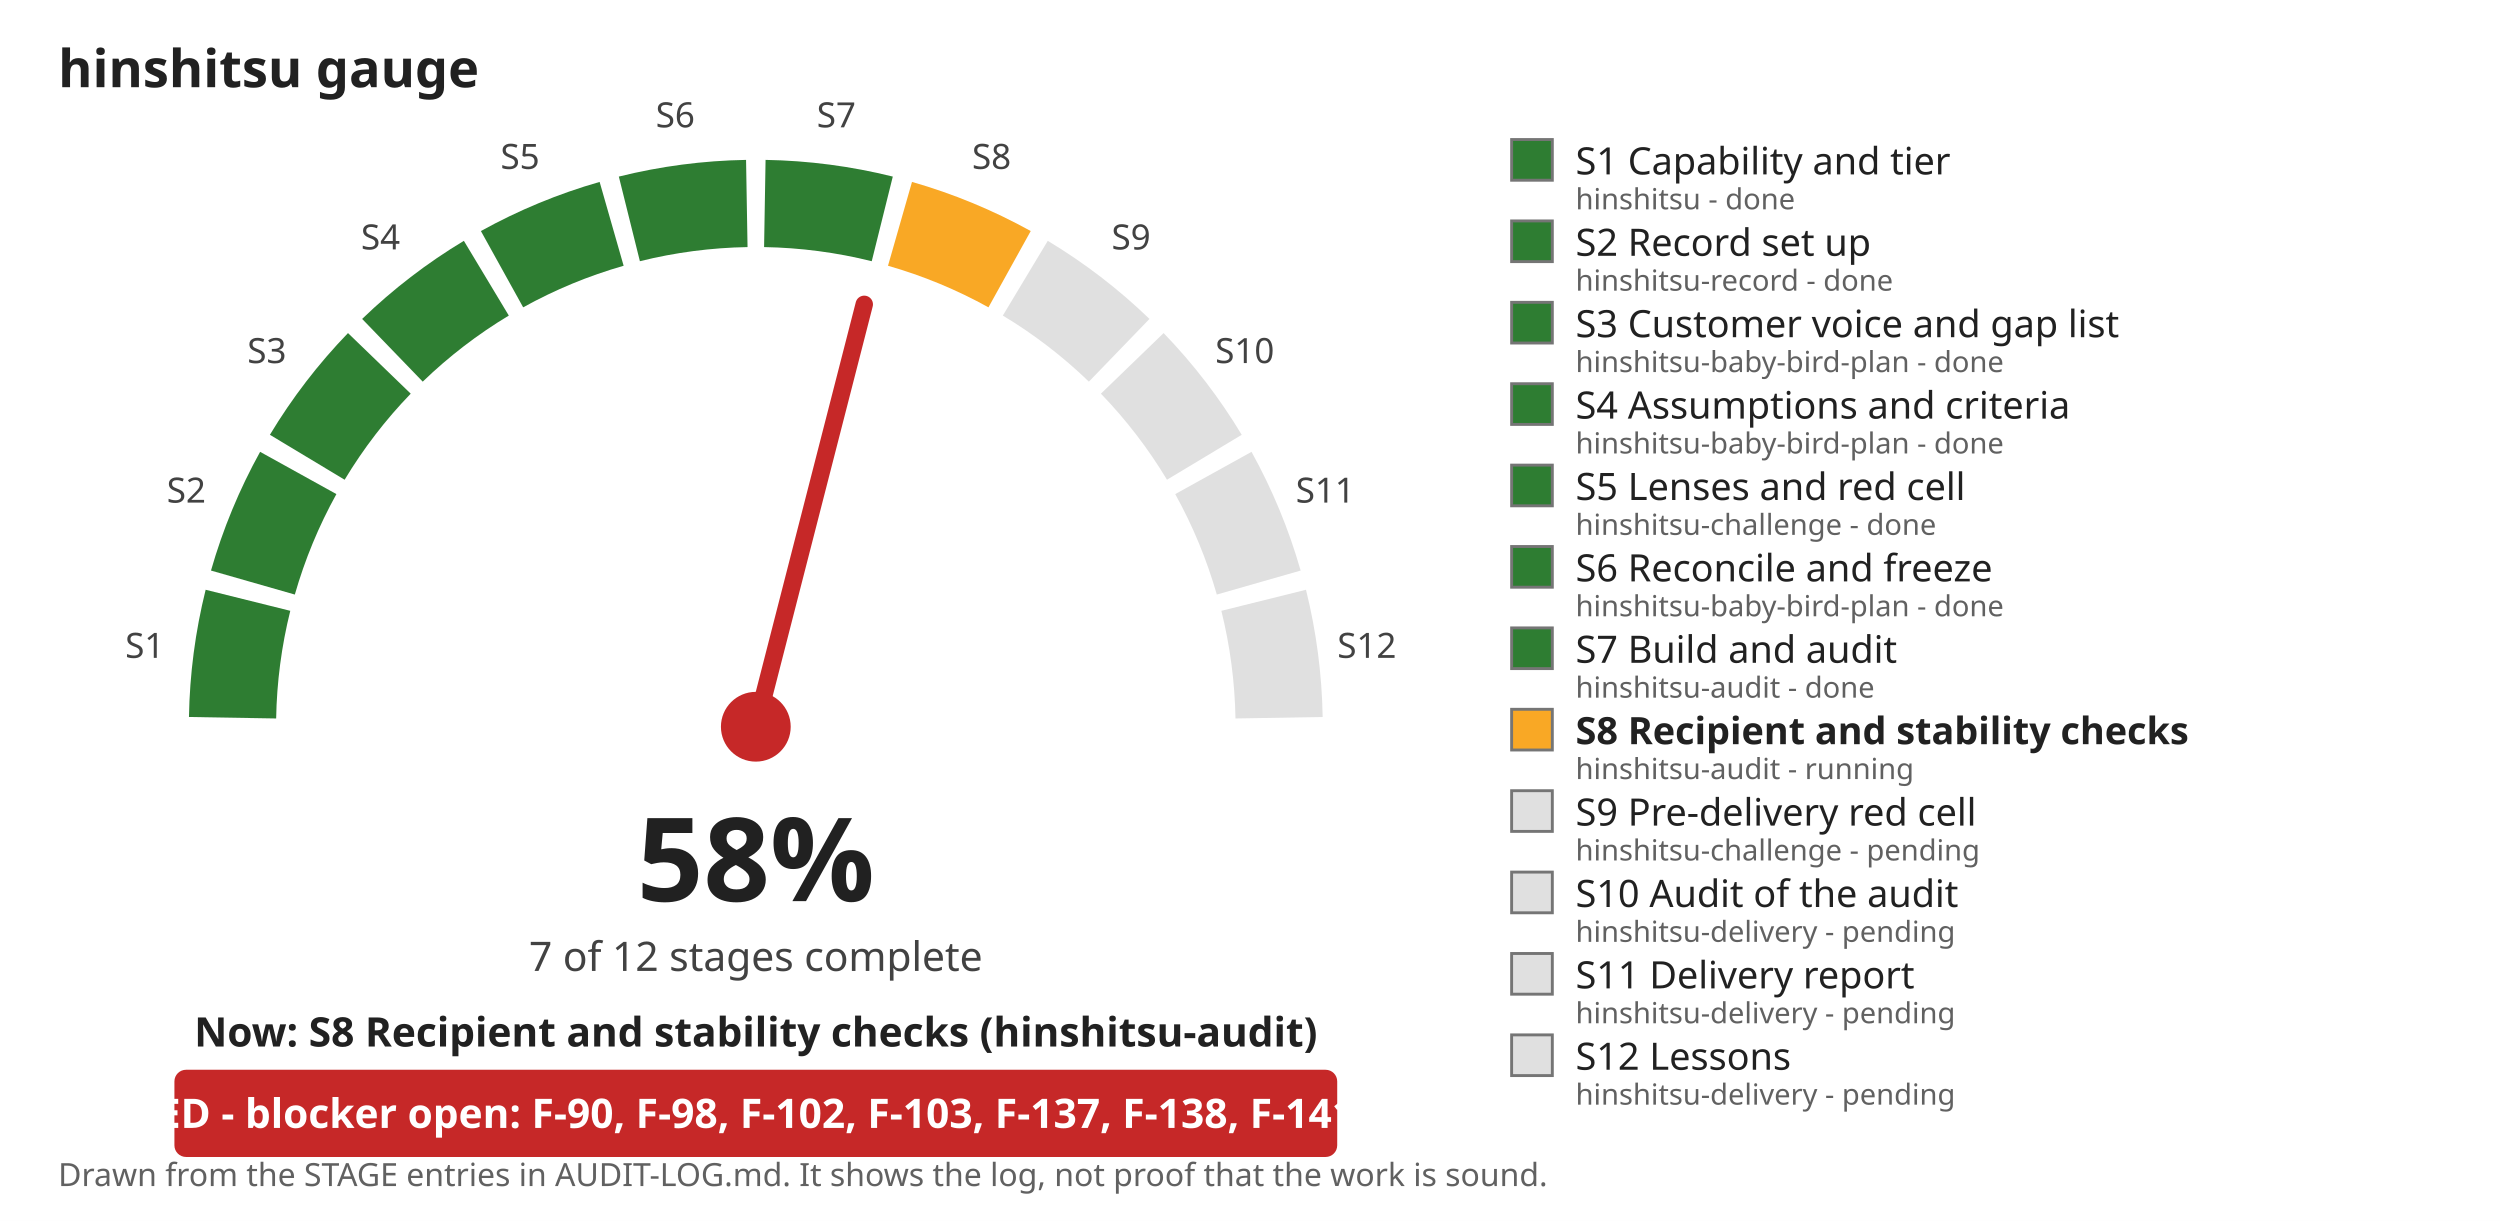
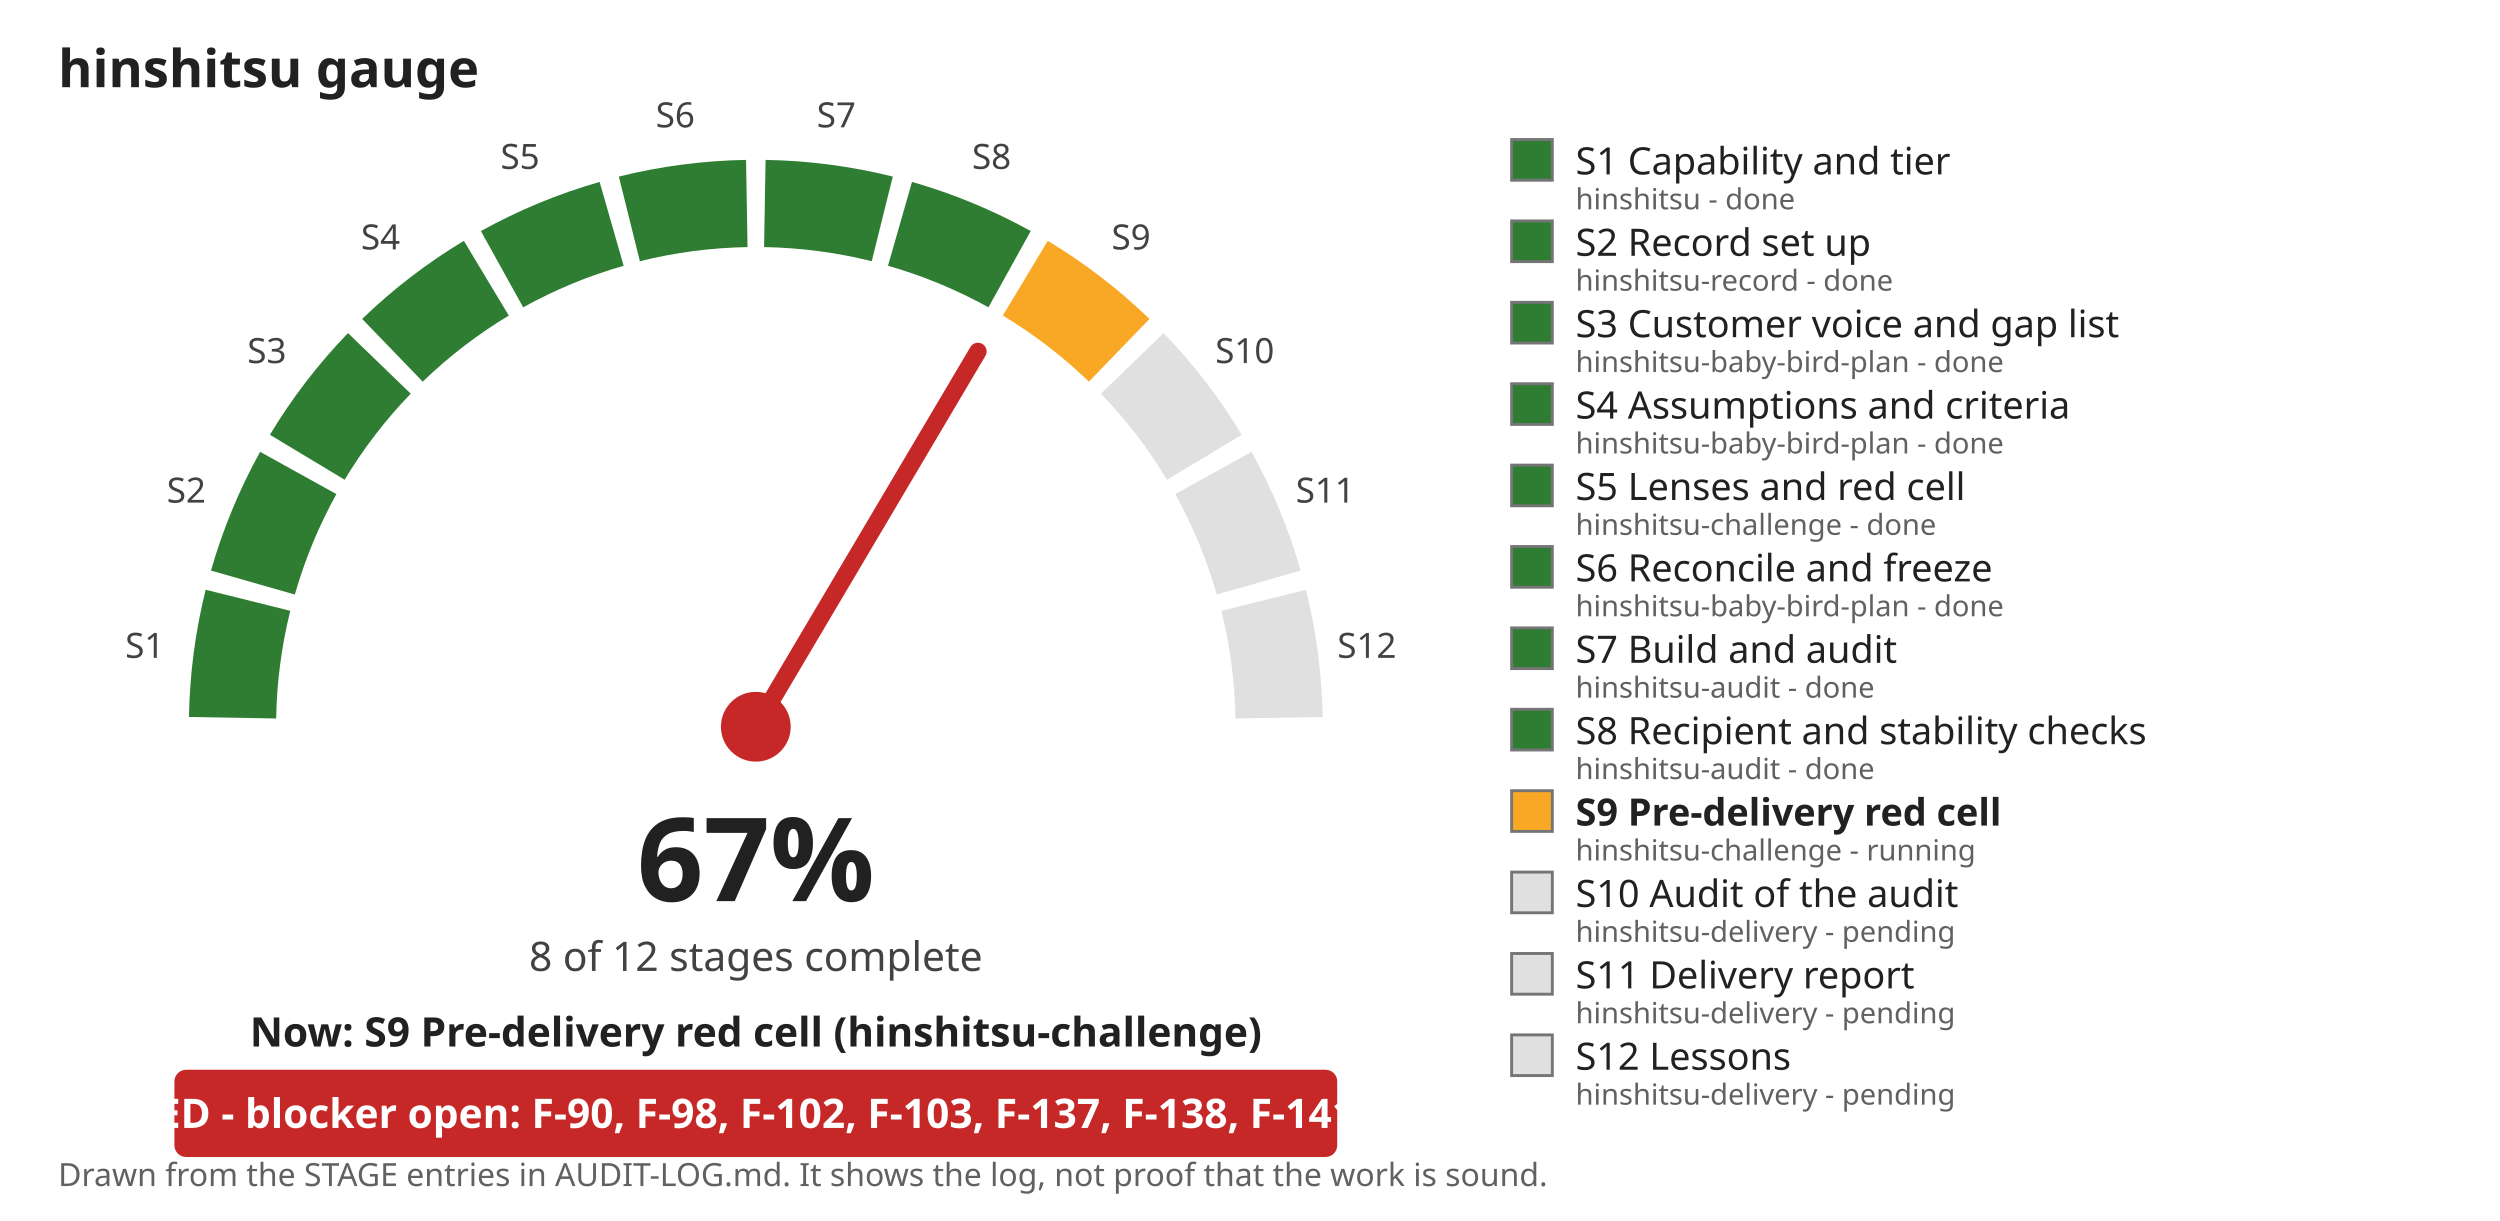
- <svg xmlns="http://www.w3.org/2000/svg" viewBox="0 0 860 420" width="860" height="420" role="img" aria-label="hinshitsu gauge: 58 percent, 7 of 12 stages complete">
+ <svg xmlns="http://www.w3.org/2000/svg" viewBox="0 0 860 420" width="860" height="420" role="img" aria-label="hinshitsu gauge: 67 percent, 8 of 12 stages complete">
  <rect width="860" height="420" fill="#ffffff" />
  <text x="20" y="30" font-family="sans-serif" font-size="18" font-weight="bold" fill="#212121">hinshitsu gauge</text>
  <path d="M 80.0 246.9 A 180 180 0 0 1 85.3 206.5" fill="none" stroke="#2e7d32" stroke-width="30" />
  <text x="49.8" y="226.3" font-family="sans-serif" font-size="12" text-anchor="middle" fill="#424242">S1</text>
  <path d="M 87.0 200.4 A 180 180 0 0 1 102.6 162.7" fill="none" stroke="#2e7d32" stroke-width="30" />
  <text x="64.1" y="172.9" font-family="sans-serif" font-size="12" text-anchor="middle" fill="#424242">S2</text>
  <path d="M 105.7 157.3 A 180 180 0 0 1 130.5 125.0" fill="none" stroke="#2e7d32" stroke-width="30" />
  <text x="91.8" y="124.9" font-family="sans-serif" font-size="12" text-anchor="middle" fill="#424242">S3</text>
  <path d="M 135.0 120.5 A 180 180 0 0 1 167.3 95.7" fill="none" stroke="#2e7d32" stroke-width="30" />
  <text x="130.9" y="85.8" font-family="sans-serif" font-size="12" text-anchor="middle" fill="#424242">S4</text>
  <path d="M 172.7 92.6 A 180 180 0 0 1 210.4 77.0" fill="none" stroke="#2e7d32" stroke-width="30" />
  <text x="178.9" y="58.1" font-family="sans-serif" font-size="12" text-anchor="middle" fill="#424242">S5</text>
  <path d="M 216.5 75.3 A 180 180 0 0 1 256.9 70.0" fill="none" stroke="#2e7d32" stroke-width="30" />
  <text x="232.3" y="43.8" font-family="sans-serif" font-size="12" text-anchor="middle" fill="#424242">S6</text>
  <path d="M 263.1 70.0 A 180 180 0 0 1 303.5 75.3" fill="none" stroke="#2e7d32" stroke-width="30" />
  <text x="287.7" y="43.8" font-family="sans-serif" font-size="12" text-anchor="middle" fill="#424242">S7</text>
-   <path d="M 309.6 77.0 A 180 180 0 0 1 347.3 92.6" fill="none" stroke="#f9a825" stroke-width="30" />
+   <path d="M 309.6 77.0 A 180 180 0 0 1 347.3 92.6" fill="none" stroke="#2e7d32" stroke-width="30" />
  <text x="341.1" y="58.1" font-family="sans-serif" font-size="12" text-anchor="middle" fill="#424242">S8</text>
-   <path d="M 352.7 95.7 A 180 180 0 0 1 385.0 120.5" fill="none" stroke="#e0e0e0" stroke-width="30" />
+   <path d="M 352.7 95.7 A 180 180 0 0 1 385.0 120.5" fill="none" stroke="#f9a825" stroke-width="30" />
  <text x="389.1" y="85.8" font-family="sans-serif" font-size="12" text-anchor="middle" fill="#424242">S9</text>
  <path d="M 389.5 125.0 A 180 180 0 0 1 414.3 157.3" fill="none" stroke="#e0e0e0" stroke-width="30" />
  <text x="428.2" y="124.9" font-family="sans-serif" font-size="12" text-anchor="middle" fill="#424242">S10</text>
  <path d="M 417.4 162.7 A 180 180 0 0 1 433.0 200.4" fill="none" stroke="#e0e0e0" stroke-width="30" />
  <text x="455.9" y="172.9" font-family="sans-serif" font-size="12" text-anchor="middle" fill="#424242">S11</text>
  <path d="M 434.7 206.5 A 180 180 0 0 1 440.0 246.9" fill="none" stroke="#e0e0e0" stroke-width="30" />
  <text x="470.2" y="226.3" font-family="sans-serif" font-size="12" text-anchor="middle" fill="#424242">S12</text>
-   <line x1="260.0" y1="250.0" x2="297.3" y2="104.7" stroke="#c62828" stroke-width="6" stroke-linecap="round" />
+   <line x1="260.0" y1="250.0" x2="336.4" y2="120.9" stroke="#c62828" stroke-width="6" stroke-linecap="round" />
  <circle cx="260.0" cy="250.0" r="12" fill="#c62828" />
-   <text x="260.0" y="310.0" font-family="sans-serif" font-size="40" font-weight="bold" text-anchor="middle" fill="#212121">58%</text>
-   <text x="260.0" y="334.0" font-family="sans-serif" font-size="14" text-anchor="middle" fill="#424242">7 of 12 stages complete</text>
-   <text x="260.0" y="360.0" font-family="sans-serif" font-size="14" font-weight="bold" text-anchor="middle" fill="#212121">Now: S8 Recipient and stability checks (hinshitsu-audit)</text>
+   <text x="260.0" y="310.0" font-family="sans-serif" font-size="40" font-weight="bold" text-anchor="middle" fill="#212121">67%</text>
+   <text x="260.0" y="334.0" font-family="sans-serif" font-size="14" text-anchor="middle" fill="#424242">8 of 12 stages complete</text>
+   <text x="260.0" y="360.0" font-family="sans-serif" font-size="14" font-weight="bold" text-anchor="middle" fill="#212121">Now: S9 Pre-delivery red cell (hinshitsu-challenge)</text>
  <rect x="60" y="368.0" width="400" height="30" rx="4" fill="#c62828" />
  <text x="260.0" y="388.0" font-family="sans-serif" font-size="14" font-weight="bold" text-anchor="middle" fill="#ffffff">STOPPED - blocker open: F-90, F-98, F-102, F-103, F-137, F-138, F-141, F-149</text>
  <rect x="520" y="48" width="14" height="14" fill="#2e7d32" stroke="#757575" />
  <text x="542" y="60" font-family="sans-serif" font-size="13" font-weight="normal" fill="#212121">S1 Capability and tier</text>
  <text x="542" y="72" font-family="sans-serif" font-size="10" fill="#616161">hinshitsu - done</text>
  <rect x="520" y="76" width="14" height="14" fill="#2e7d32" stroke="#757575" />
  <text x="542" y="88" font-family="sans-serif" font-size="13" font-weight="normal" fill="#212121">S2 Record set up</text>
  <text x="542" y="100" font-family="sans-serif" font-size="10" fill="#616161">hinshitsu-record - done</text>
  <rect x="520" y="104" width="14" height="14" fill="#2e7d32" stroke="#757575" />
  <text x="542" y="116" font-family="sans-serif" font-size="13" font-weight="normal" fill="#212121">S3 Customer voice and gap list</text>
  <text x="542" y="128" font-family="sans-serif" font-size="10" fill="#616161">hinshitsu-baby-bird-plan - done</text>
  <rect x="520" y="132" width="14" height="14" fill="#2e7d32" stroke="#757575" />
  <text x="542" y="144" font-family="sans-serif" font-size="13" font-weight="normal" fill="#212121">S4 Assumptions and criteria</text>
  <text x="542" y="156" font-family="sans-serif" font-size="10" fill="#616161">hinshitsu-baby-bird-plan - done</text>
  <rect x="520" y="160" width="14" height="14" fill="#2e7d32" stroke="#757575" />
  <text x="542" y="172" font-family="sans-serif" font-size="13" font-weight="normal" fill="#212121">S5 Lenses and red cell</text>
  <text x="542" y="184" font-family="sans-serif" font-size="10" fill="#616161">hinshitsu-challenge - done</text>
  <rect x="520" y="188" width="14" height="14" fill="#2e7d32" stroke="#757575" />
  <text x="542" y="200" font-family="sans-serif" font-size="13" font-weight="normal" fill="#212121">S6 Reconcile and freeze</text>
  <text x="542" y="212" font-family="sans-serif" font-size="10" fill="#616161">hinshitsu-baby-bird-plan - done</text>
  <rect x="520" y="216" width="14" height="14" fill="#2e7d32" stroke="#757575" />
  <text x="542" y="228" font-family="sans-serif" font-size="13" font-weight="normal" fill="#212121">S7 Build and audit</text>
  <text x="542" y="240" font-family="sans-serif" font-size="10" fill="#616161">hinshitsu-audit - done</text>
-   <rect x="520" y="244" width="14" height="14" fill="#f9a825" stroke="#757575" />
-   <text x="542" y="256" font-family="sans-serif" font-size="13" font-weight="bold" fill="#212121">S8 Recipient and stability checks</text>
-   <text x="542" y="268" font-family="sans-serif" font-size="10" fill="#616161">hinshitsu-audit - running</text>
-   <rect x="520" y="272" width="14" height="14" fill="#e0e0e0" stroke="#757575" />
-   <text x="542" y="284" font-family="sans-serif" font-size="13" font-weight="normal" fill="#212121">S9 Pre-delivery red cell</text>
-   <text x="542" y="296" font-family="sans-serif" font-size="10" fill="#616161">hinshitsu-challenge - pending</text>
+   <rect x="520" y="244" width="14" height="14" fill="#2e7d32" stroke="#757575" />
+   <text x="542" y="256" font-family="sans-serif" font-size="13" font-weight="normal" fill="#212121">S8 Recipient and stability checks</text>
+   <text x="542" y="268" font-family="sans-serif" font-size="10" fill="#616161">hinshitsu-audit - done</text>
+   <rect x="520" y="272" width="14" height="14" fill="#f9a825" stroke="#757575" />
+   <text x="542" y="284" font-family="sans-serif" font-size="13" font-weight="bold" fill="#212121">S9 Pre-delivery red cell</text>
+   <text x="542" y="296" font-family="sans-serif" font-size="10" fill="#616161">hinshitsu-challenge - running</text>
  <rect x="520" y="300" width="14" height="14" fill="#e0e0e0" stroke="#757575" />
  <text x="542" y="312" font-family="sans-serif" font-size="13" font-weight="normal" fill="#212121">S10 Audit of the audit</text>
  <text x="542" y="324" font-family="sans-serif" font-size="10" fill="#616161">hinshitsu-delivery - pending</text>
  <rect x="520" y="328" width="14" height="14" fill="#e0e0e0" stroke="#757575" />
  <text x="542" y="340" font-family="sans-serif" font-size="13" font-weight="normal" fill="#212121">S11 Delivery report</text>
  <text x="542" y="352" font-family="sans-serif" font-size="10" fill="#616161">hinshitsu-delivery - pending</text>
  <rect x="520" y="356" width="14" height="14" fill="#e0e0e0" stroke="#757575" />
  <text x="542" y="368" font-family="sans-serif" font-size="13" font-weight="normal" fill="#212121">S12 Lessons</text>
  <text x="542" y="380" font-family="sans-serif" font-size="10" fill="#616161">hinshitsu-delivery - pending</text>
  <text x="20" y="408" font-family="sans-serif" font-size="11" fill="#616161">Drawn from the STAGE entries in AUDIT-LOG.md. It shows the log, not proof that the work is sound.</text>
</svg>
